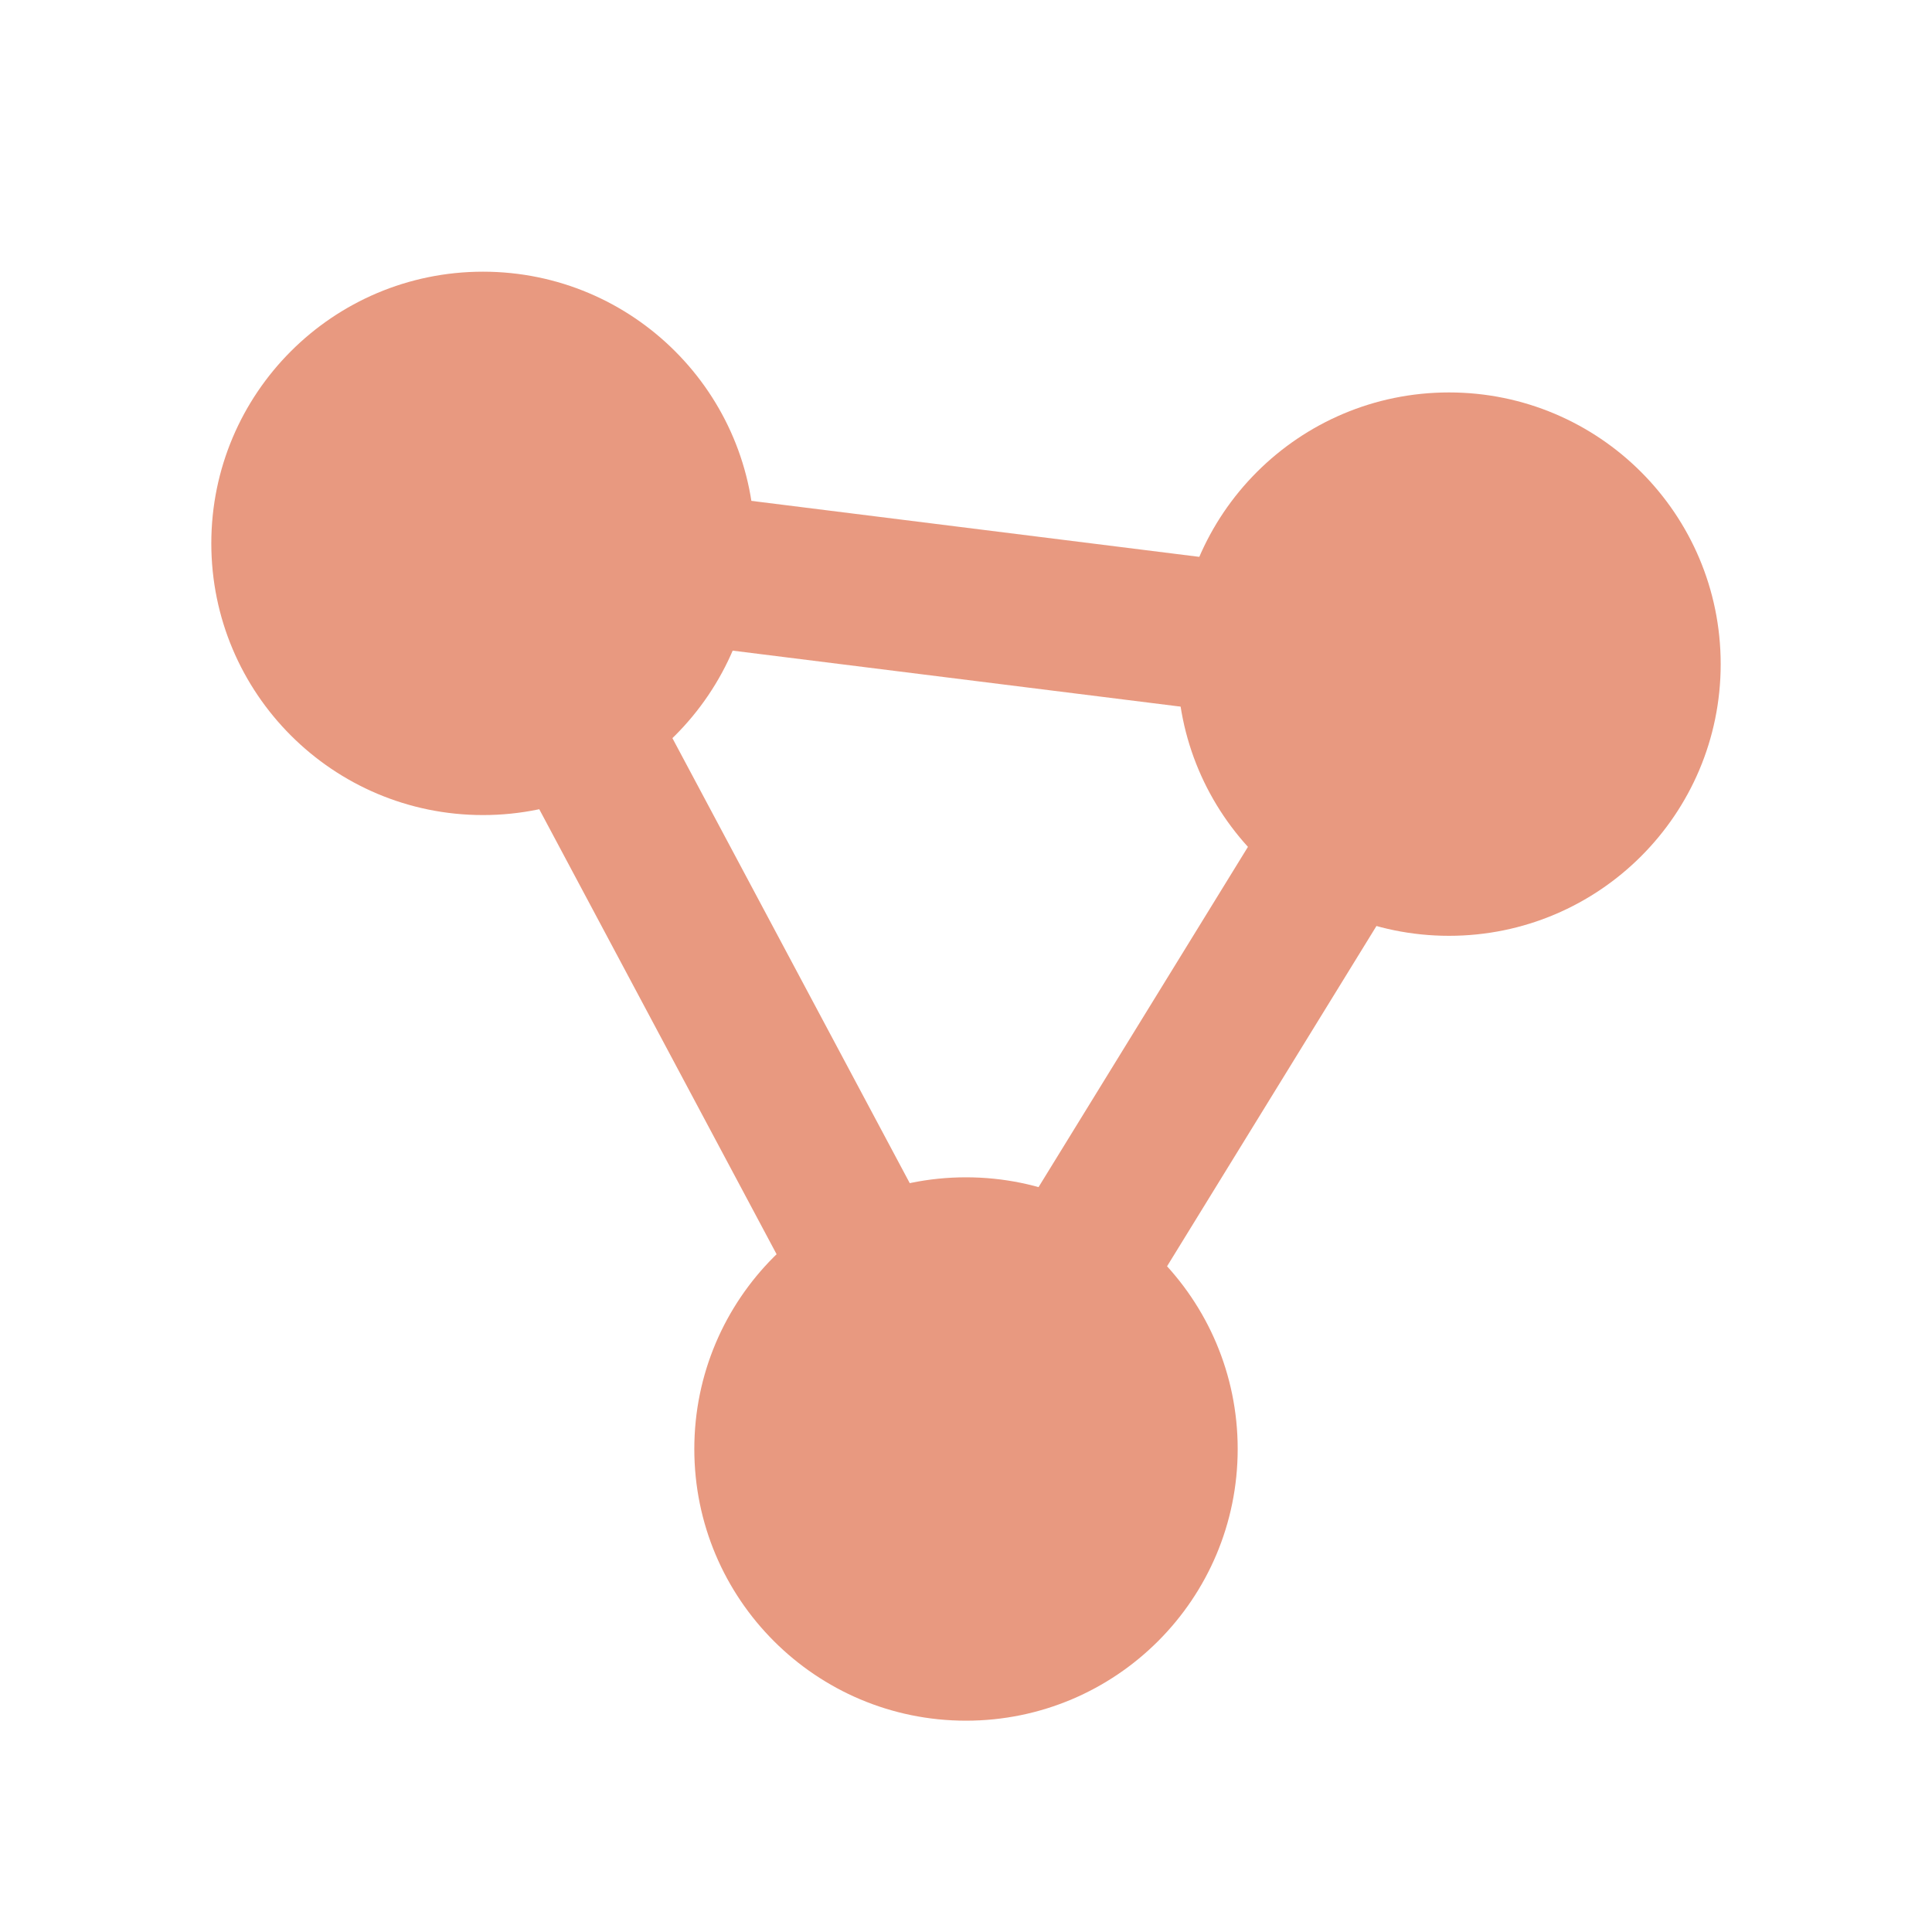
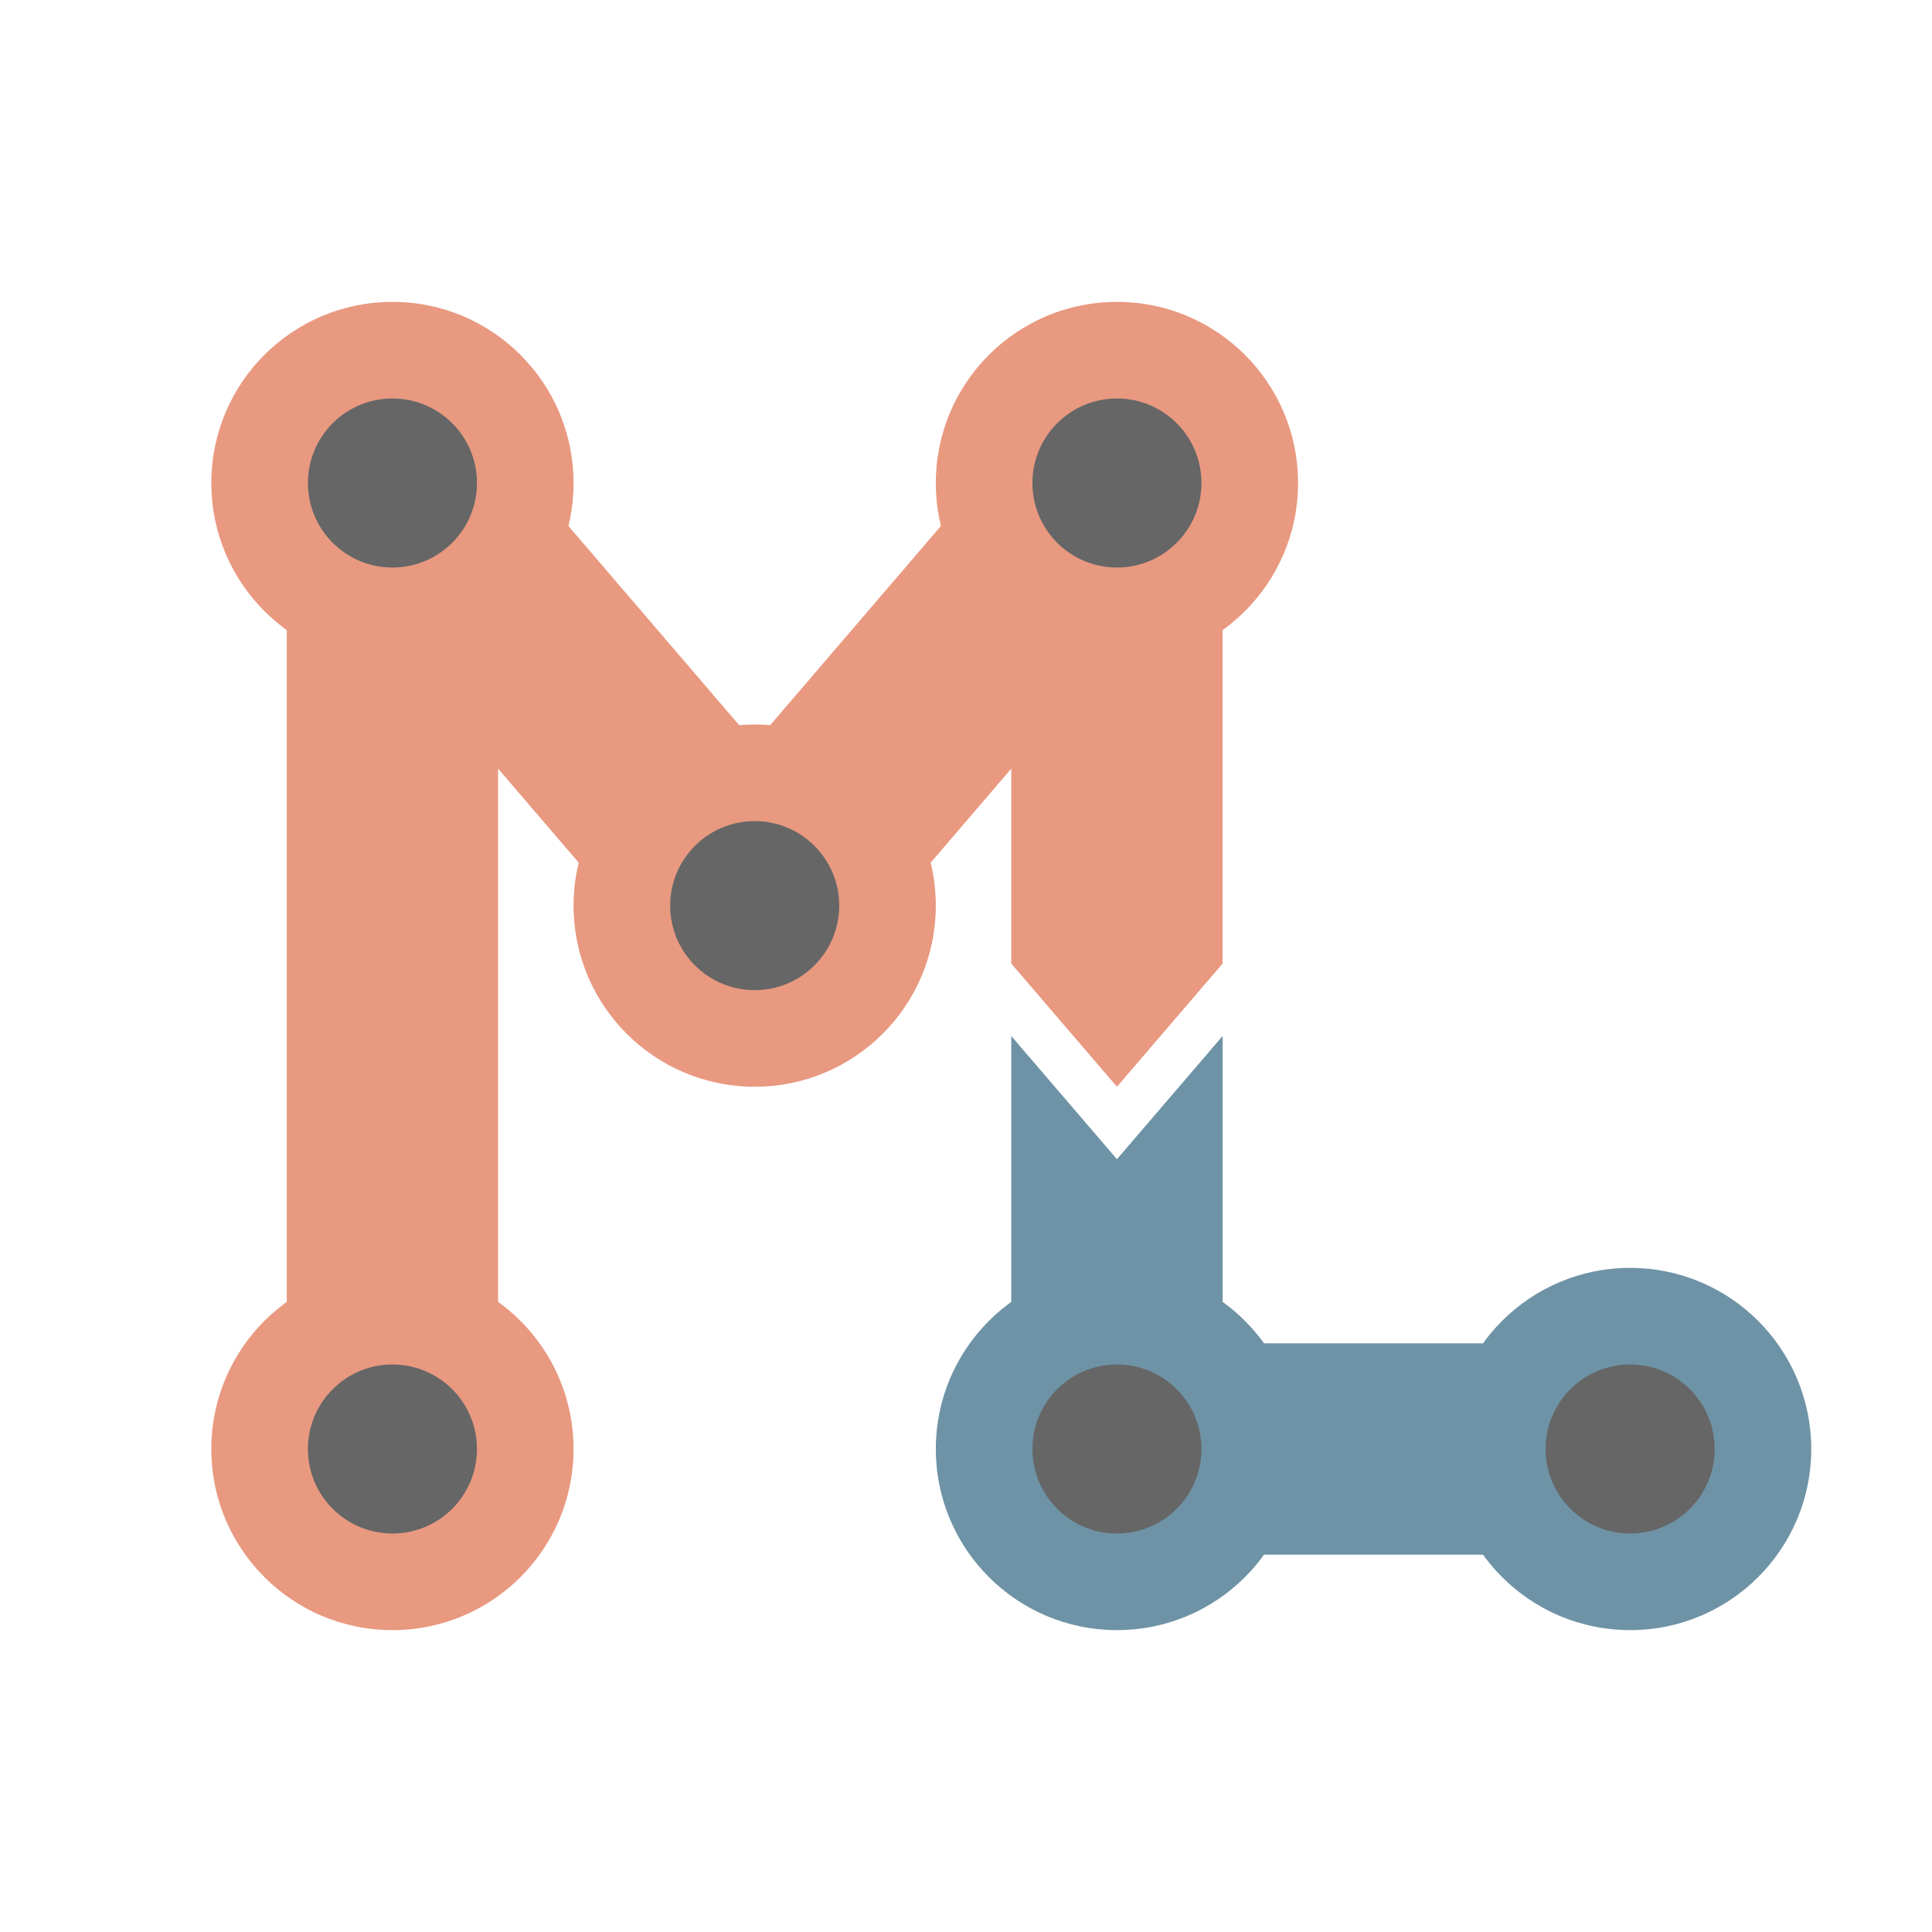
<svg xmlns="http://www.w3.org/2000/svg" viewBox="0 0 32 32">
-   <g stroke="#e89980" stroke-width="2.5" stroke-linecap="round">
-     <line x1="8" y1="9" x2="24" y2="11" />
-     <line x1="8" y1="9" x2="16" y2="24" />
-     <line x1="24" y1="11" x2="16" y2="24" />
+   <style>
+     .neutral {
+       fill: #666666;
+     }
+     @media (prefers-color-scheme: dark) {
+       .neutral {
+         fill: #f5f5f5;
+       }
+     }
+   </style>
+   <g stroke-linecap="round" fill="none">
+     <path d="M6.5 8 V24 M6.5 8 L12.5 15 L18.5 8" stroke="#e89980" stroke-width="3.5" />
+     <path d="M18.5 24 H27" stroke="#6e93a6" stroke-width="3.5" />
  </g>
-   <g fill="#e89980">
-     <circle cx="8" cy="9" r="4.5" />
-     <circle cx="24" cy="11" r="4.5" />
-     <circle cx="16" cy="24" r="4.5" />
+   <polygon points="16.75,8 20.25,8 20.25,15.96 18.5,18 16.75,15.96" fill="#e89980" />
+   <polygon points="16.75,17.16 18.5,19.2 20.25,17.16 20.25,24 16.75,24" fill="#6e93a6" />
+   <g>
+     <circle cx="6.5" cy="8" r="3" fill="#e89980" />
+     <circle cx="6.5" cy="24" r="3" fill="#e89980" />
+     <circle cx="12.5" cy="15" r="3" fill="#e89980" />
+     <circle cx="18.5" cy="8" r="3" fill="#e89980" />
+     <circle cx="18.5" cy="24" r="3" fill="#6e93a6" />
+     <circle cx="27" cy="24" r="3" fill="#6e93a6" />
+   </g>
+   <g>
+     <circle cx="6.5" cy="8" r="1.4" class="neutral" />
+     <circle cx="6.5" cy="24" r="1.4" class="neutral" />
+     <circle cx="12.5" cy="15" r="1.4" class="neutral" />
+     <circle cx="18.5" cy="8" r="1.4" class="neutral" />
+     <circle cx="18.5" cy="24" r="1.4" class="neutral" />
+     <circle cx="27" cy="24" r="1.4" class="neutral" />
  </g>
</svg>
